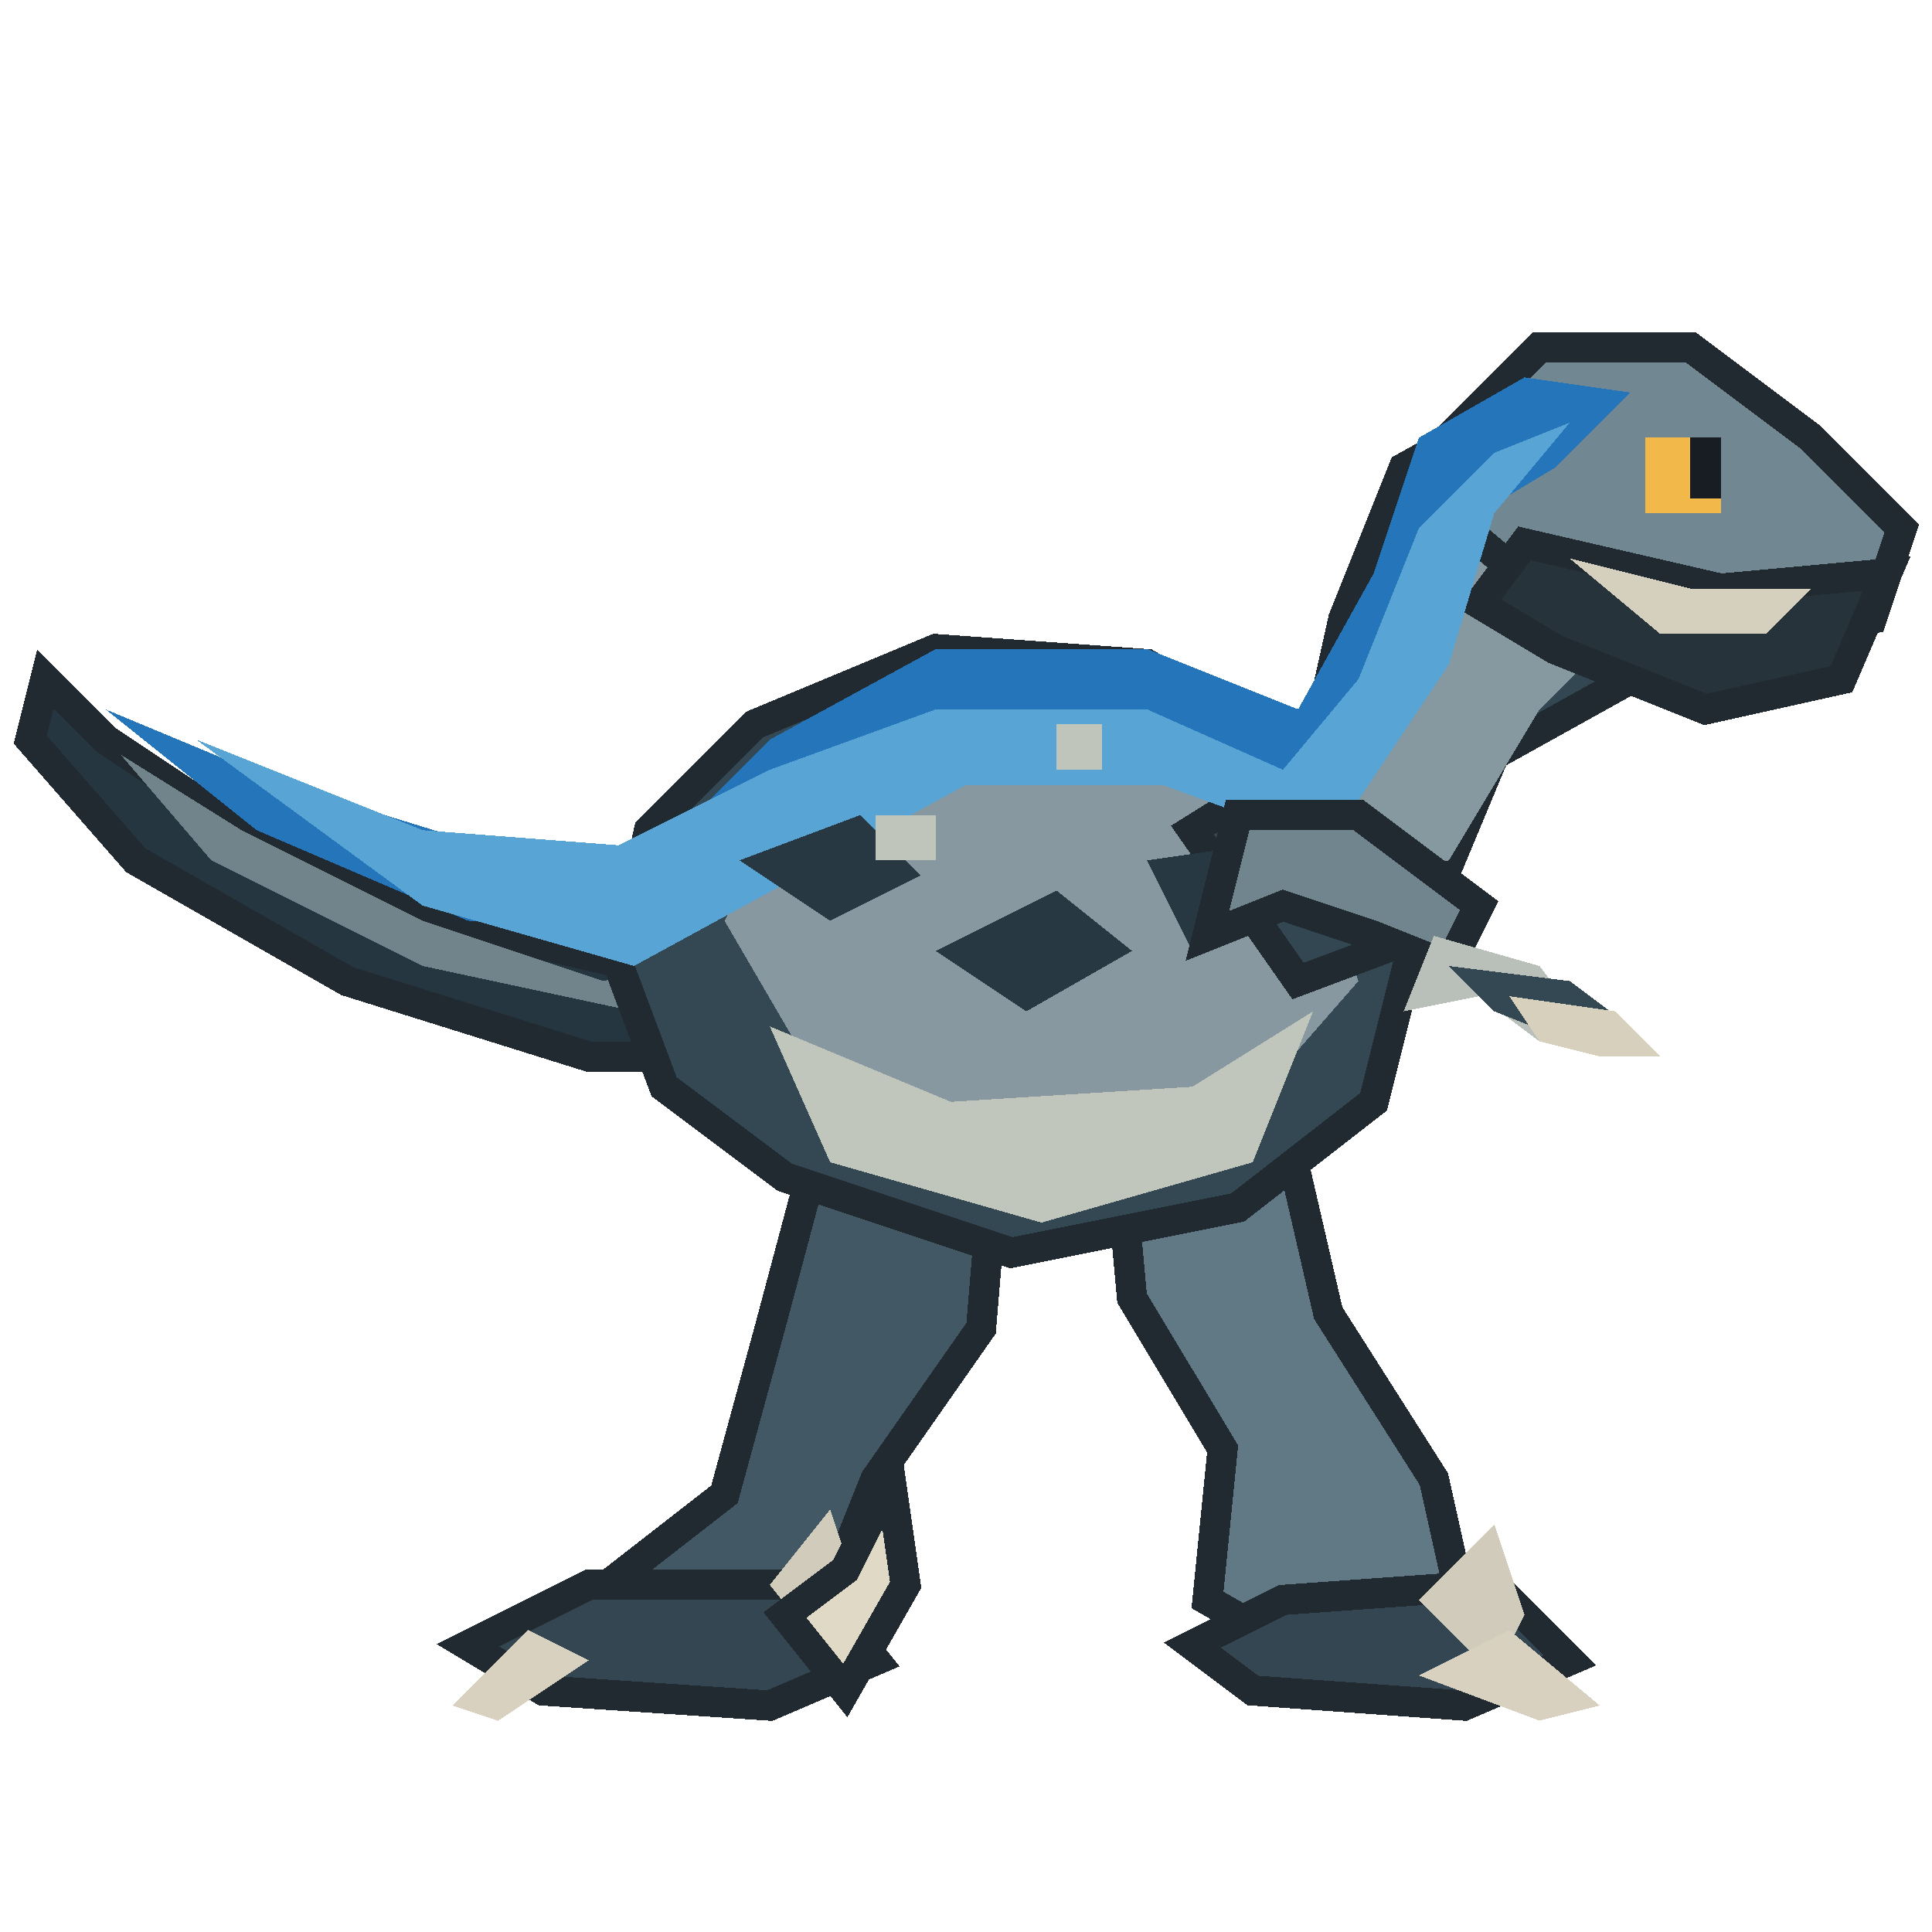
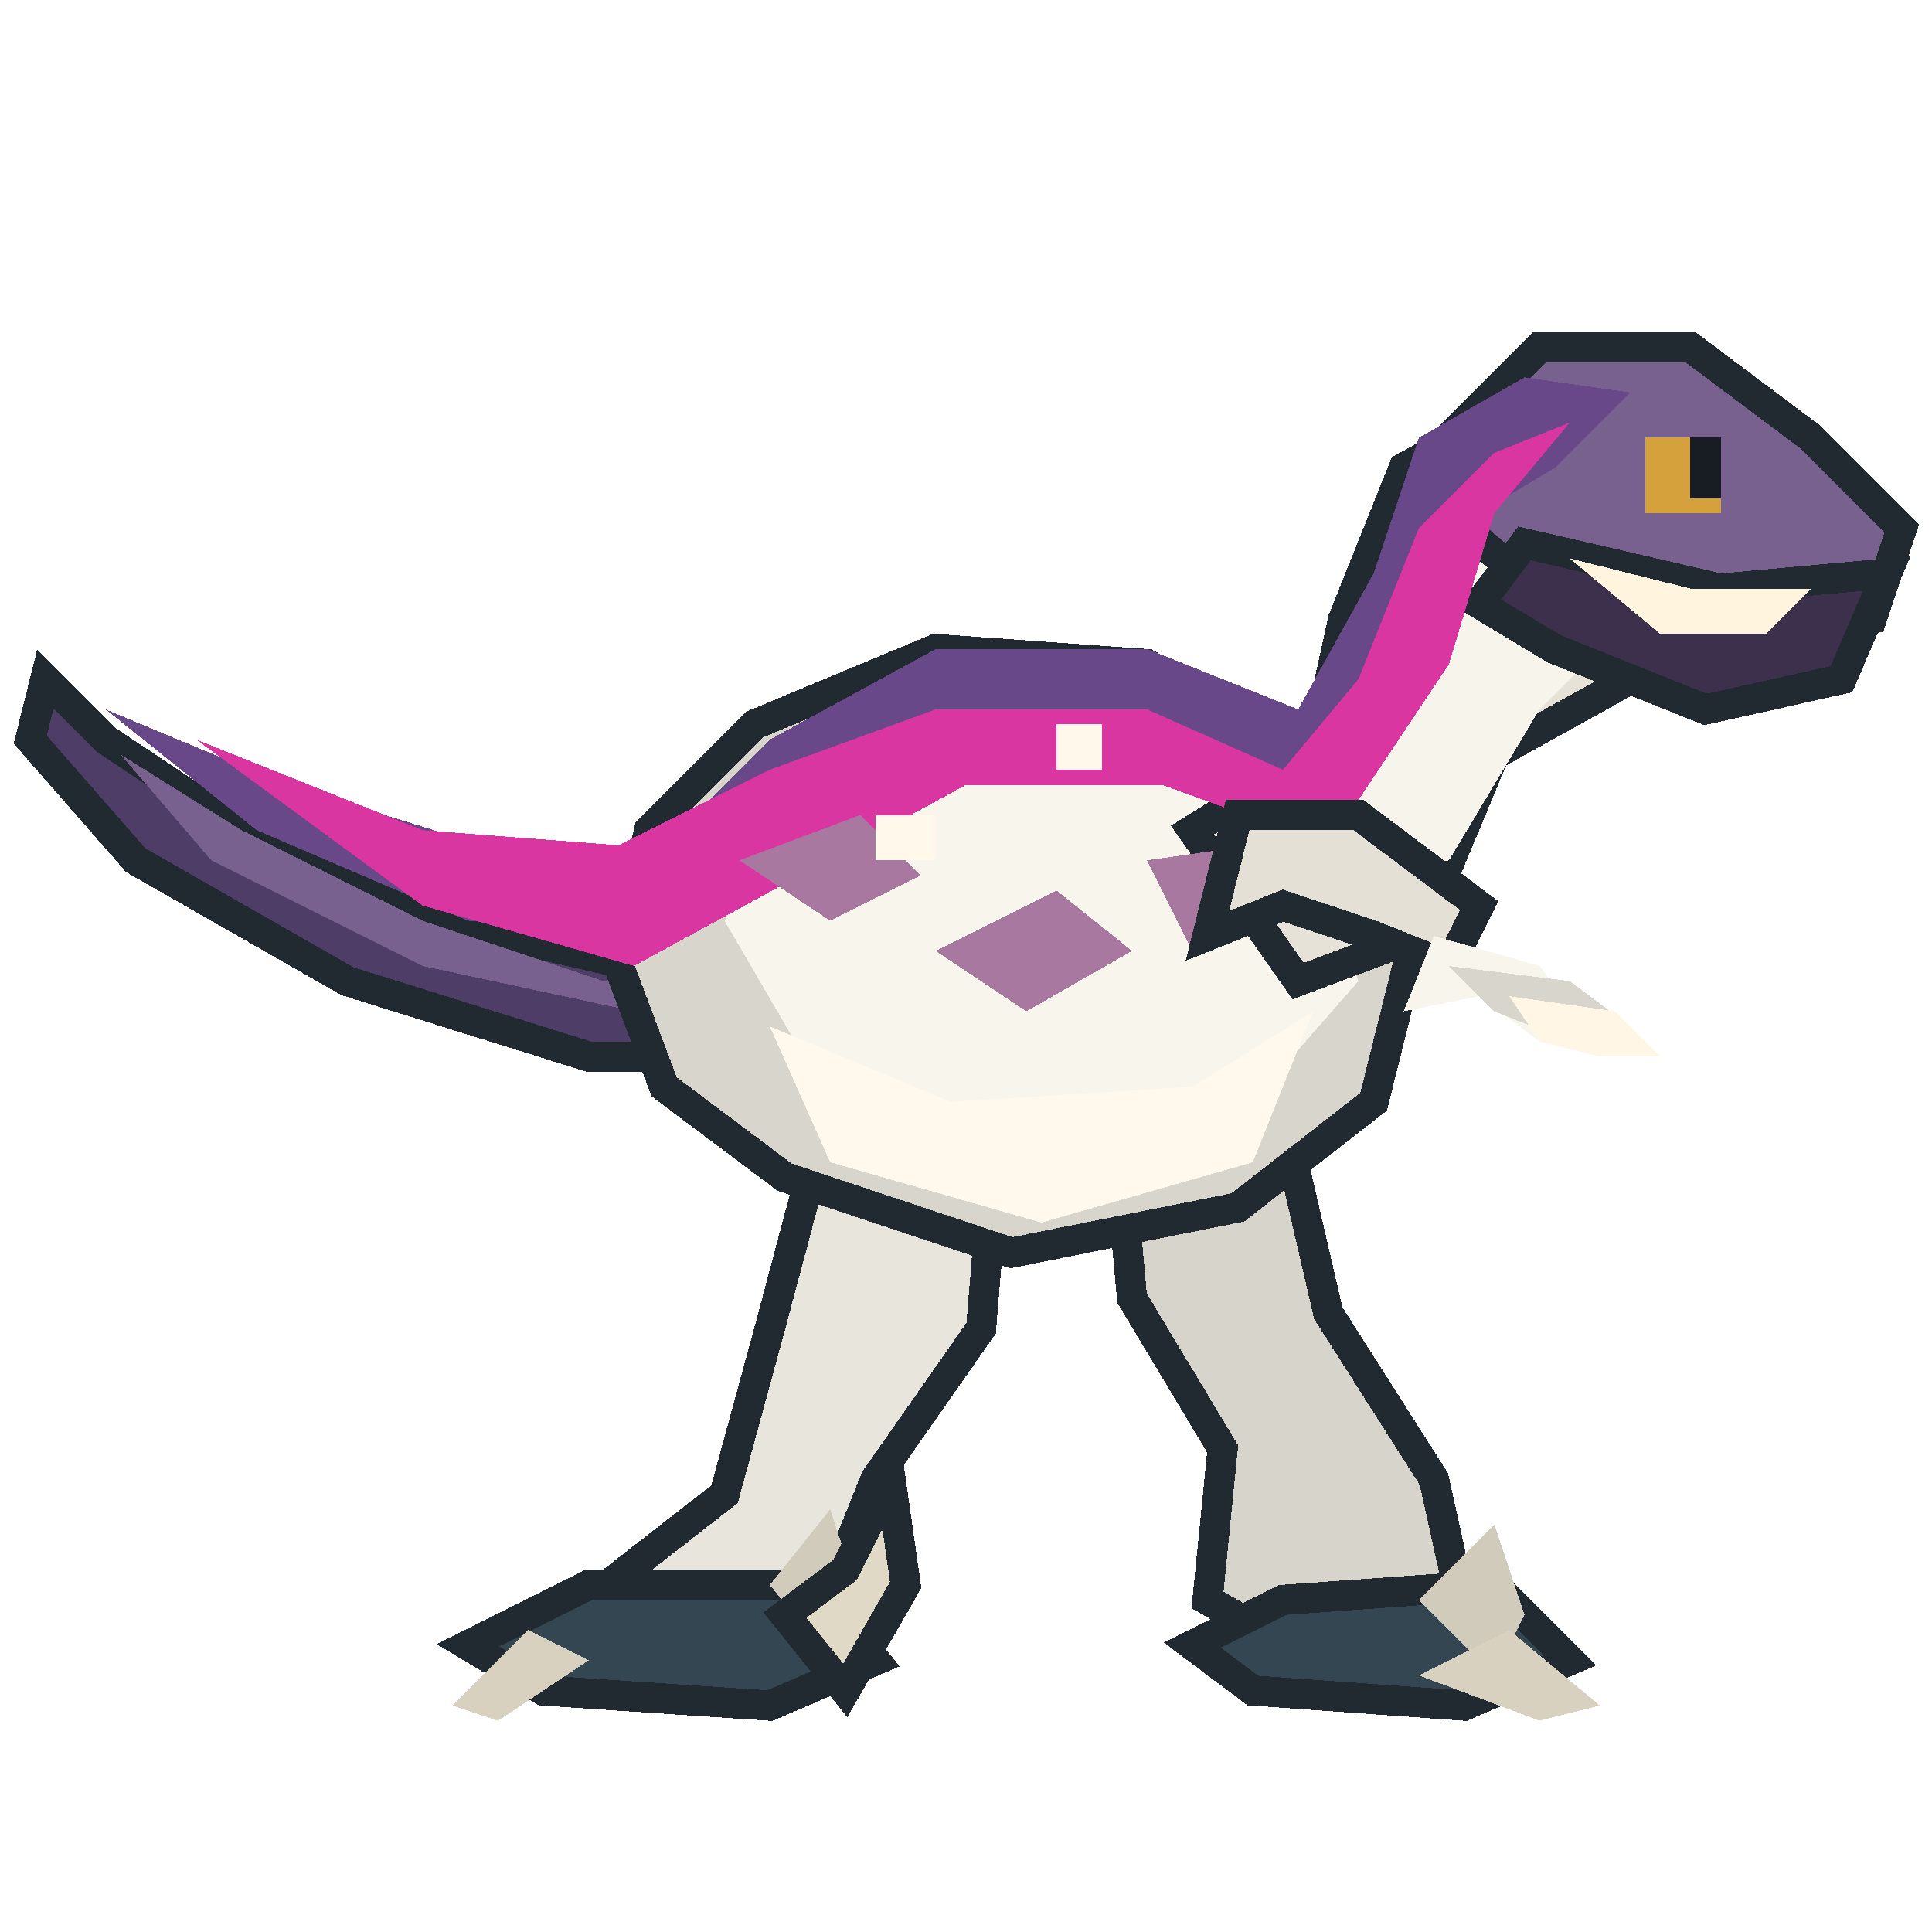
- <svg xmlns="http://www.w3.org/2000/svg" viewBox="0 0 128 128" shape-rendering="crispEdges" role="img" aria-label="Violeta" data-character="Violeta" data-species="Velociraptor" data-age="adult" data-sex="female" data-lineage="Rosa" data-origin="Jurassic World" data-pose="idle">
+ <svg xmlns="http://www.w3.org/2000/svg" viewBox="0 0 128 128" shape-rendering="crispEdges" role="img" aria-label="Violeta" data-character="Violeta" data-species="Velociraptor" data-age="adult" data-sex="female" data-lineage="Rosa" data-hide="white" data-back="purple" data-dorsal-stripe="magenta" data-eye="gold-ochre" data-origin="Jurassic World" data-pose="idle">
  <g>
    <g stroke="#202a30" stroke-width="2" stroke-linejoin="miter">
-       <polygon points="55,73 66,76 65,88 58,98 54,108 44,109 39,106 48,99 51,88" fill="#425965" />
-       <polygon points="74,75 85,74 88,87 95,98 97,107 87,110 80,106 81,96 75,86" fill="#617984" />
+       <polygon points="55,73 66,76 65,88 58,98 54,108 44,109 39,106 48,99 51,88" fill="#e8e5dc" />
+       <polygon points="74,75 85,74 88,87 95,98 97,107 87,110 80,106 81,96 75,86" fill="#d7d4cb" />
      <polygon points="39,105 54,105 58,110 51,113 36,112 31,109" fill="#344651" />
      <polygon points="85,106 99,105 104,110 97,113 83,112 79,109" fill="#344651" />
      <polygon points="51,105 55,100 57,106 55,110" fill="#d1cbbb" stroke="none" />
      <polygon points="94,106 99,101 101,107 99,111" fill="#d1cbbb" stroke="none" />
      <polygon points="52,107 56,104 59,98 60,105 56,112" fill="#e0d9c5" />
      <polygon points="39,110 33,114 30,113 35,108" fill="#d8d1bf" stroke="none" />
      <polygon points="94,111 102,114 106,113 100,108" fill="#d8d1bf" stroke="none" />
    </g>
    <g stroke="#202a30" stroke-width="2" stroke-linejoin="miter">
-       <polygon points="55,61 42,64 29,61 16,55 7,49 3,45 2,49 9,57 23,65 39,70 55,70 63,65" fill="#263640" />
-       <polygon points="53,61 40,65 28,61 16,55 8,50 14,57 28,64 42,67 55,66" fill="#71838b" stroke="none" />
-       <polygon points="41,64 43,55 50,48 62,43 76,44 88,51 94,61 91,73 82,80 67,83 52,78 44,72" fill="#344854" />
-       <polygon points="48,61 53,52 65,48 78,49 87,56 90,65 83,73 69,77 55,73" fill="#8798a0" stroke="none" />
-       <polygon points="51,68 63,73 79,72 87,67 83,77 69,81 55,77" fill="#c1c6bd" stroke="none" />
-       <polygon points="79,55 87,50 89,41 93,31 102,26 111,29 114,36 108,45 99,50 94,62 86,65" fill="#334752" />
-       <polygon points="88,48 93,36 101,30 109,32 109,40 102,47 96,57 90,58" fill="#8799a0" stroke="none" />
-       <polygon points="96,29 102,23 112,23 120,29 126,35 124,41 115,43 103,40 97,35" fill="#718792" />
-       <polygon points="101,36 114,39 125,38 122,45 113,47 103,43 98,40" fill="#26333b" />
-       <polygon points="104,37 112,39 120,39 117,42 110,42" fill="#d5d0bd" stroke="none" />
-       <polygon points="7,47 19,52 32,56 44,56 51,49 62,43 76,43 86,47 91,38 94,29 101,25 108,26 103,31 98,34 94,45 88,54 78,49 64,48 54,54 45,62 31,61 17,55" fill="#2475b9" stroke="none" />
-       <polygon points="13,49 28,55 41,56 51,51 62,47 76,47 85,51 90,45 94,35 99,30 104,28 99,34 96,44 88,56 77,52 64,52 53,58 42,64 28,60" fill="#58a4d5" stroke="none" />
-       <polygon points="49,57 57,54 61,58 55,61" fill="#273842" stroke="none" />
-       <polygon points="62,63 70,59 75,63 68,67" fill="#273842" stroke="none" />
-       <polygon points="76,57 83,56 86,60 79,63" fill="#273842" stroke="none" />
-       <polygon points="82,54 90,54 98,60 96,64 91,62 85,60 80,62" fill="#71858f" />
-       <polygon points="95,62 102,64 105,68 102,69 98,66 93,67" fill="#b8c0b9" stroke="none" />
-       <polygon points="96,64 104,65 108,68 104,69 99,67" fill="#344854" stroke="none" />
-       <polygon points="100,66 107,67 110,70 106,70 102,69" fill="#d6d0bd" stroke="none" />
-       <rect x="109" y="29" width="5" height="5" fill="#f2b84a" stroke="none" />
+       <polygon points="55,61 42,64 29,61 16,55 7,49 3,45 2,49 9,57 23,65 39,70 55,70 63,65" fill="#4e3d67" />
+       <polygon points="53,61 40,65 28,61 16,55 8,50 14,57 28,64 42,67 55,66" fill="#78608f" stroke="none" />
+       <polygon points="41,64 43,55 50,48 62,43 76,44 88,51 94,61 91,73 82,80 67,83 52,78 44,72" fill="#d8d5cc" />
+       <polygon points="48,61 53,52 65,48 78,49 87,56 90,65 83,73 69,77 55,73" fill="#f8f5ed" stroke="none" />
+       <polygon points="51,68 63,73 79,72 87,67 83,77 69,81 55,77" fill="#fff9ed" stroke="none" />
+       <polygon points="79,55 87,50 89,41 93,31 102,26 111,29 114,36 108,45 99,50 94,62 86,65" fill="#e6e2d8" />
+       <polygon points="88,48 93,36 101,30 109,32 109,40 102,47 96,57 90,58" fill="#f7f4eb" stroke="none" />
+       <polygon points="96,29 102,23 112,23 120,29 126,35 124,41 115,43 103,40 97,35" fill="#78608f" />
+       <polygon points="101,36 114,39 125,38 122,45 113,47 103,43 98,40" fill="#3c304d" />
+       <polygon points="104,37 112,39 120,39 117,42 110,42" fill="#fff4de" stroke="none" />
+       <polygon points="7,47 19,52 32,56 44,56 51,49 62,43 76,43 86,47 91,38 94,29 101,25 108,26 103,31 98,34 94,45 88,54 78,49 64,48 54,54 45,62 31,61 17,55" fill="#684888" stroke="none" />
+       <polygon points="13,49 28,55 41,56 51,51 62,47 76,47 85,51 90,45 94,35 99,30 104,28 99,34 96,44 88,56 77,52 64,52 53,58 42,64 28,60" fill="#d936a2" stroke="none" />
+       <polygon points="49,57 57,54 61,58 55,61" fill="#a978a0" stroke="none" />
+       <polygon points="62,63 70,59 75,63 68,67" fill="#a978a0" stroke="none" />
+       <polygon points="76,57 83,56 86,60 79,63" fill="#a978a0" stroke="none" />
+       <polygon points="82,54 90,54 98,60 96,64 91,62 85,60 80,62" fill="#e4e0d6" />
+       <polygon points="95,62 102,64 105,68 102,69 98,66 93,67" fill="#f8f5ed" stroke="none" />
+       <polygon points="96,64 104,65 108,68 104,69 99,67" fill="#d8d5cc" stroke="none" />
+       <polygon points="100,66 107,67 110,70 106,70 102,69" fill="#fff6e6" stroke="none" />
+       <rect x="109" y="29" width="5" height="5" fill="#d5a13c" stroke="none" />
      <rect x="112" y="29" width="2" height="4" fill="#171d22" stroke="none" />
-       <rect x="58" y="54" width="4" height="3" fill="#c0c5bb" stroke="none" />
-       <rect x="70" y="48" width="3" height="3" fill="#c0c5bb" stroke="none" />
+       <rect x="58" y="54" width="4" height="3" fill="#fff8eb" stroke="none" />
+       <rect x="70" y="48" width="3" height="3" fill="#fff8eb" stroke="none" />
    </g>
  </g>
</svg>
